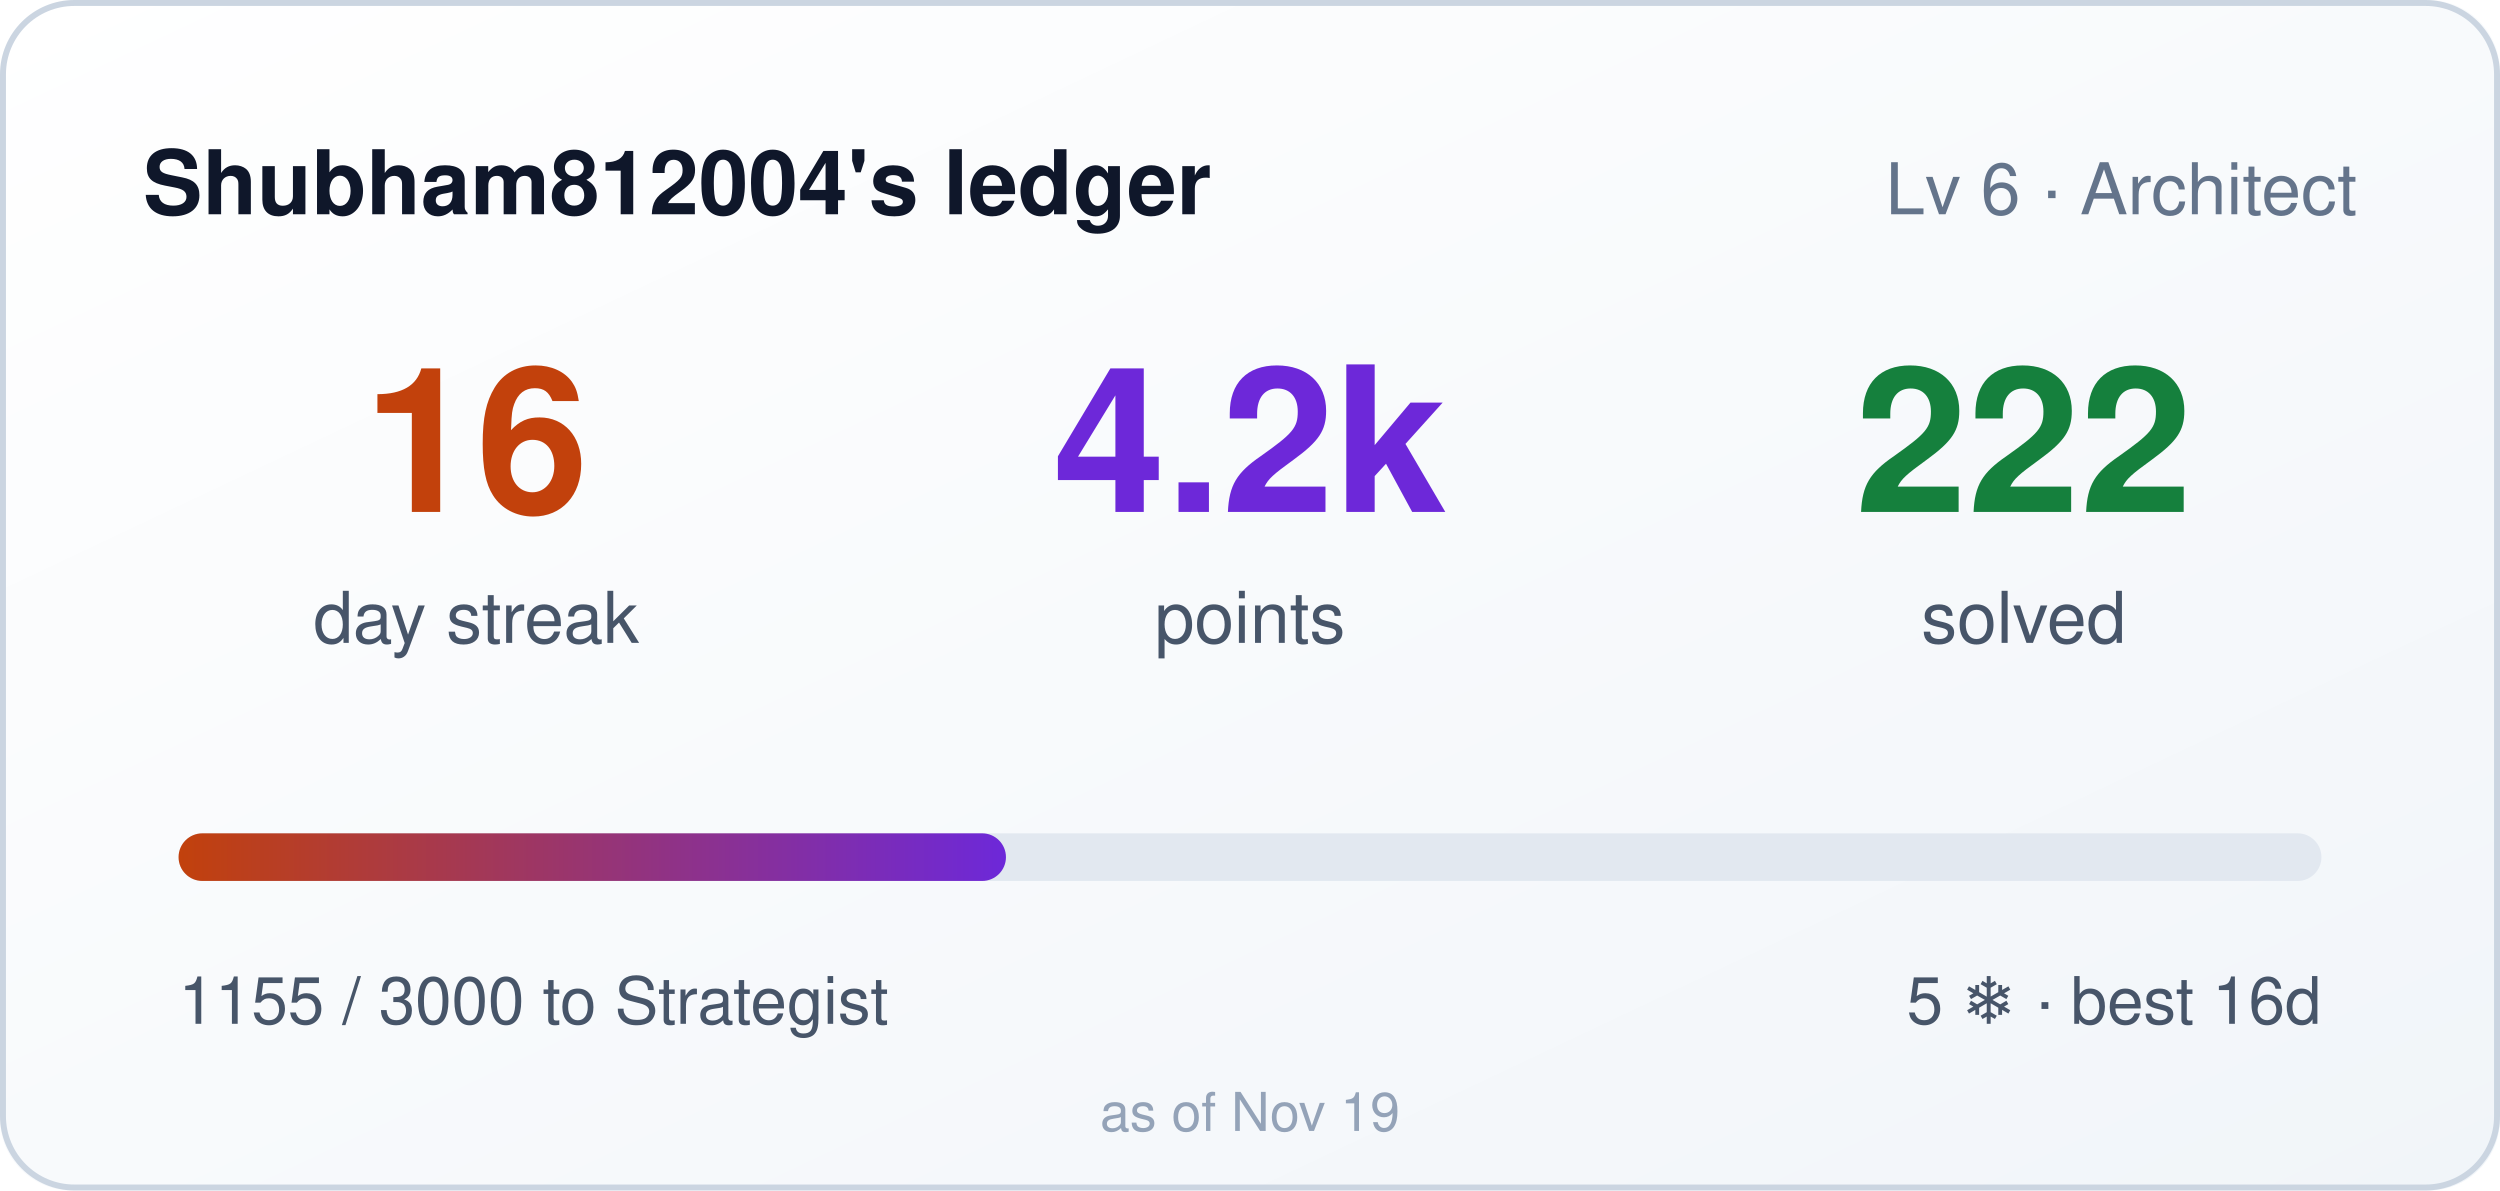
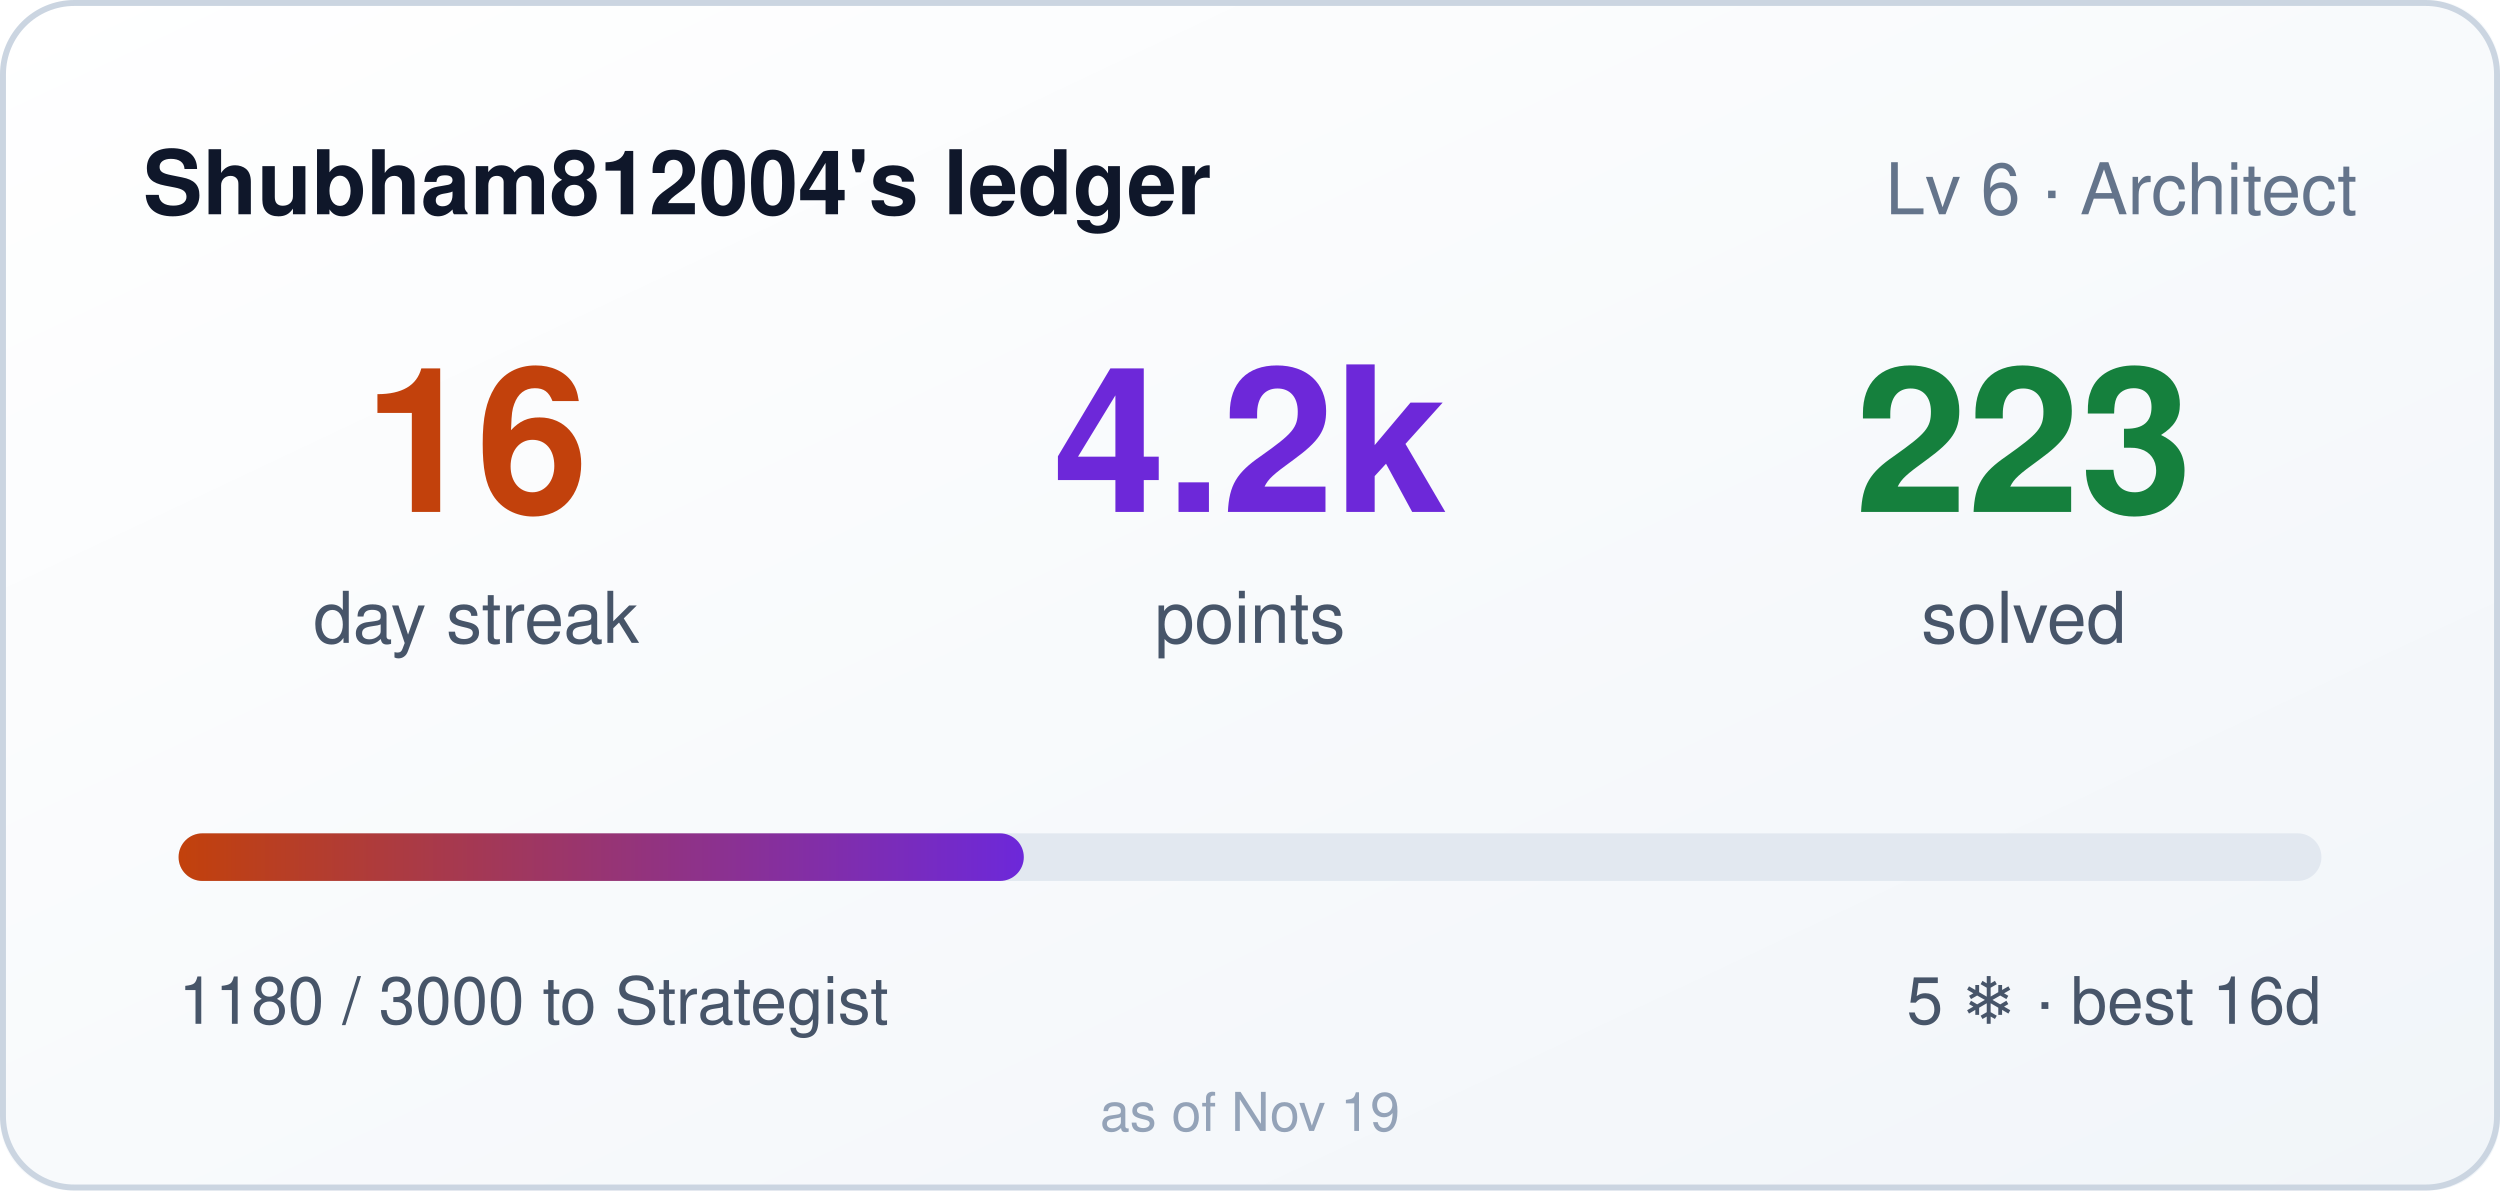
- <svg xmlns="http://www.w3.org/2000/svg" width="420" height="200" role="img" aria-label="Shubham812004's ledger: 16 day streak, 4155 points">
+ <svg xmlns="http://www.w3.org/2000/svg" width="420" height="200" role="img" aria-label="Shubham812004's ledger: 16 day streak, 4180 points">
  <style>
    .bar,.n{transform-box:fill-box}
    .bar{transform-origin:left center}
    @media (prefers-reduced-motion: no-preference){
      .bar{animation:cl-grow .9s cubic-bezier(.22,1,.36,1) both}
      .n{animation:cl-rise .5s ease-out both}
      .n2{animation-delay:.08s}
      .n3{animation-delay:.16s}
    }
    @keyframes cl-grow{from{transform:scaleX(0)}to{transform:scaleX(1)}}
    @keyframes cl-rise{from{opacity:0;transform:translateY(6px)}to{opacity:1;transform:none}}
  </style>
  <defs>
    <linearGradient id="bg" x1="0" y1="0" x2="1" y2="1">
      <stop offset="0" stop-color="#ffffff" />
      <stop offset="1" stop-color="#f1f5f9" />
    </linearGradient>
    <linearGradient id="bar" x1="0" y1="0" x2="1" y2="0">
      <stop offset="0" stop-color="#c2410c" />
      <stop offset="1" stop-color="#6d28d9" />
    </linearGradient>
  </defs>
  <rect width="420" height="200" rx="12" fill="url(#bg)" />
  <rect x="0.5" y="0.5" width="419" height="199" rx="12" fill="none" stroke="#cbd5e1" />
  <text x="24" y="36" fill="#0f172a" font-size="15" font-weight="600" font-family="Segoe UI,Helvetica,Arial,sans-serif">Shubham812004's ledger</text>
  <text x="396" y="36" fill="#64748b" font-size="12" text-anchor="end" font-family="Segoe UI,Helvetica,Arial,sans-serif">Lv 6 · Architect</text>
  <g font-family="Segoe UI,Helvetica,Arial,sans-serif">
    <text class="n n1" x="80" y="86" fill="#c2410c" font-size="34" font-weight="700" text-anchor="middle">16</text>
    <text x="80" y="108" fill="#475569" font-size="12" text-anchor="middle">day streak</text>
    <text class="n n2" x="210" y="86" fill="#6d28d9" font-size="34" font-weight="700" text-anchor="middle">4.2k</text>
    <text x="210" y="108" fill="#475569" font-size="12" text-anchor="middle">points</text>
-     <text class="n n3" x="340" y="86" fill="#15803d" font-size="34" font-weight="700" text-anchor="middle">222</text>
+     <text class="n n3" x="340" y="86" fill="#15803d" font-size="34" font-weight="700" text-anchor="middle">223</text>
    <text x="340" y="108" fill="#475569" font-size="12" text-anchor="middle">solved</text>
  </g>
  <rect x="30" y="140" width="360" height="8" rx="4" fill="#e2e8f0" />
-   <rect class="bar" x="30" y="140" width="139" height="8" rx="4" fill="url(#bar)" />
-   <text x="30" y="172" fill="#475569" font-size="11" font-family="Segoe UI,Helvetica,Arial,sans-serif">1155 / 3000 to Strategist</text>
+   <rect class="bar" x="30" y="140" width="142" height="8" rx="4" fill="url(#bar)" />
+   <text x="30" y="172" fill="#475569" font-size="11" font-family="Segoe UI,Helvetica,Arial,sans-serif">1180 / 3000 to Strategist</text>
  <text x="390" y="172" fill="#475569" font-size="11" text-anchor="end" font-family="Segoe UI,Helvetica,Arial,sans-serif">5 ❄ · best 16d</text>
  <text x="210" y="190" fill="#94a3b8" font-size="9" text-anchor="middle" font-family="Segoe UI,Helvetica,Arial,sans-serif">as of Nov 19</text>
</svg>
